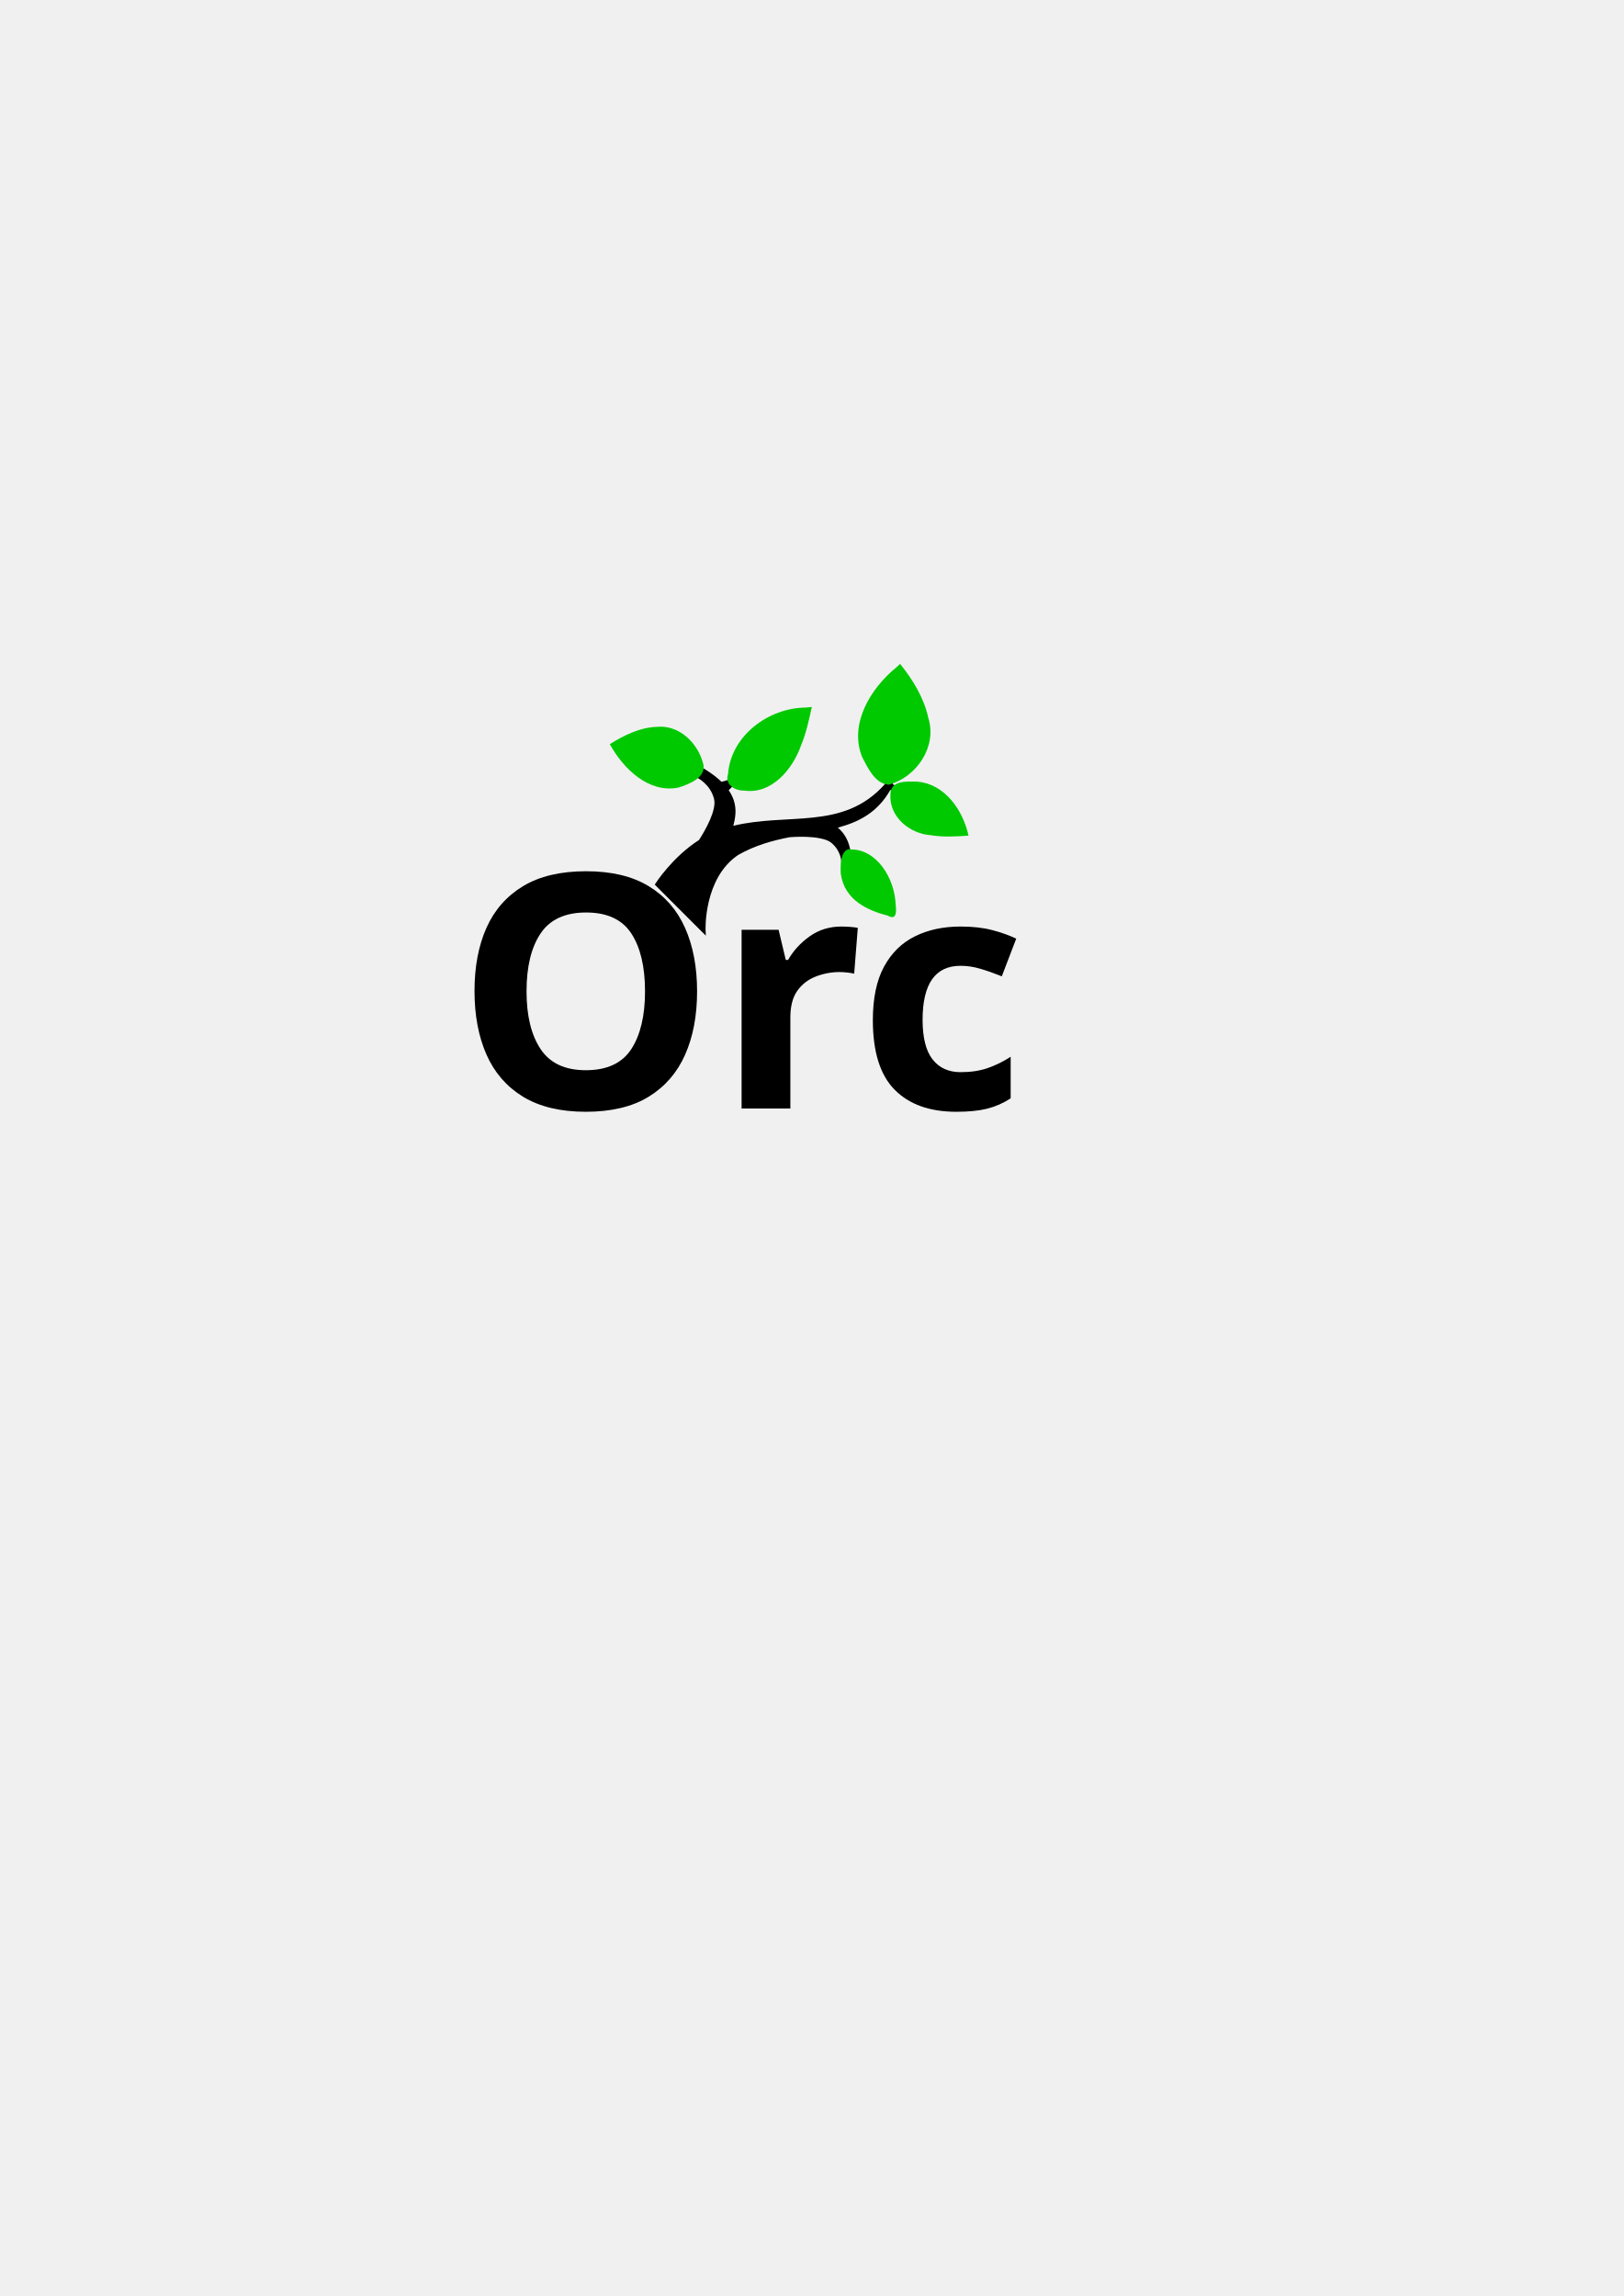
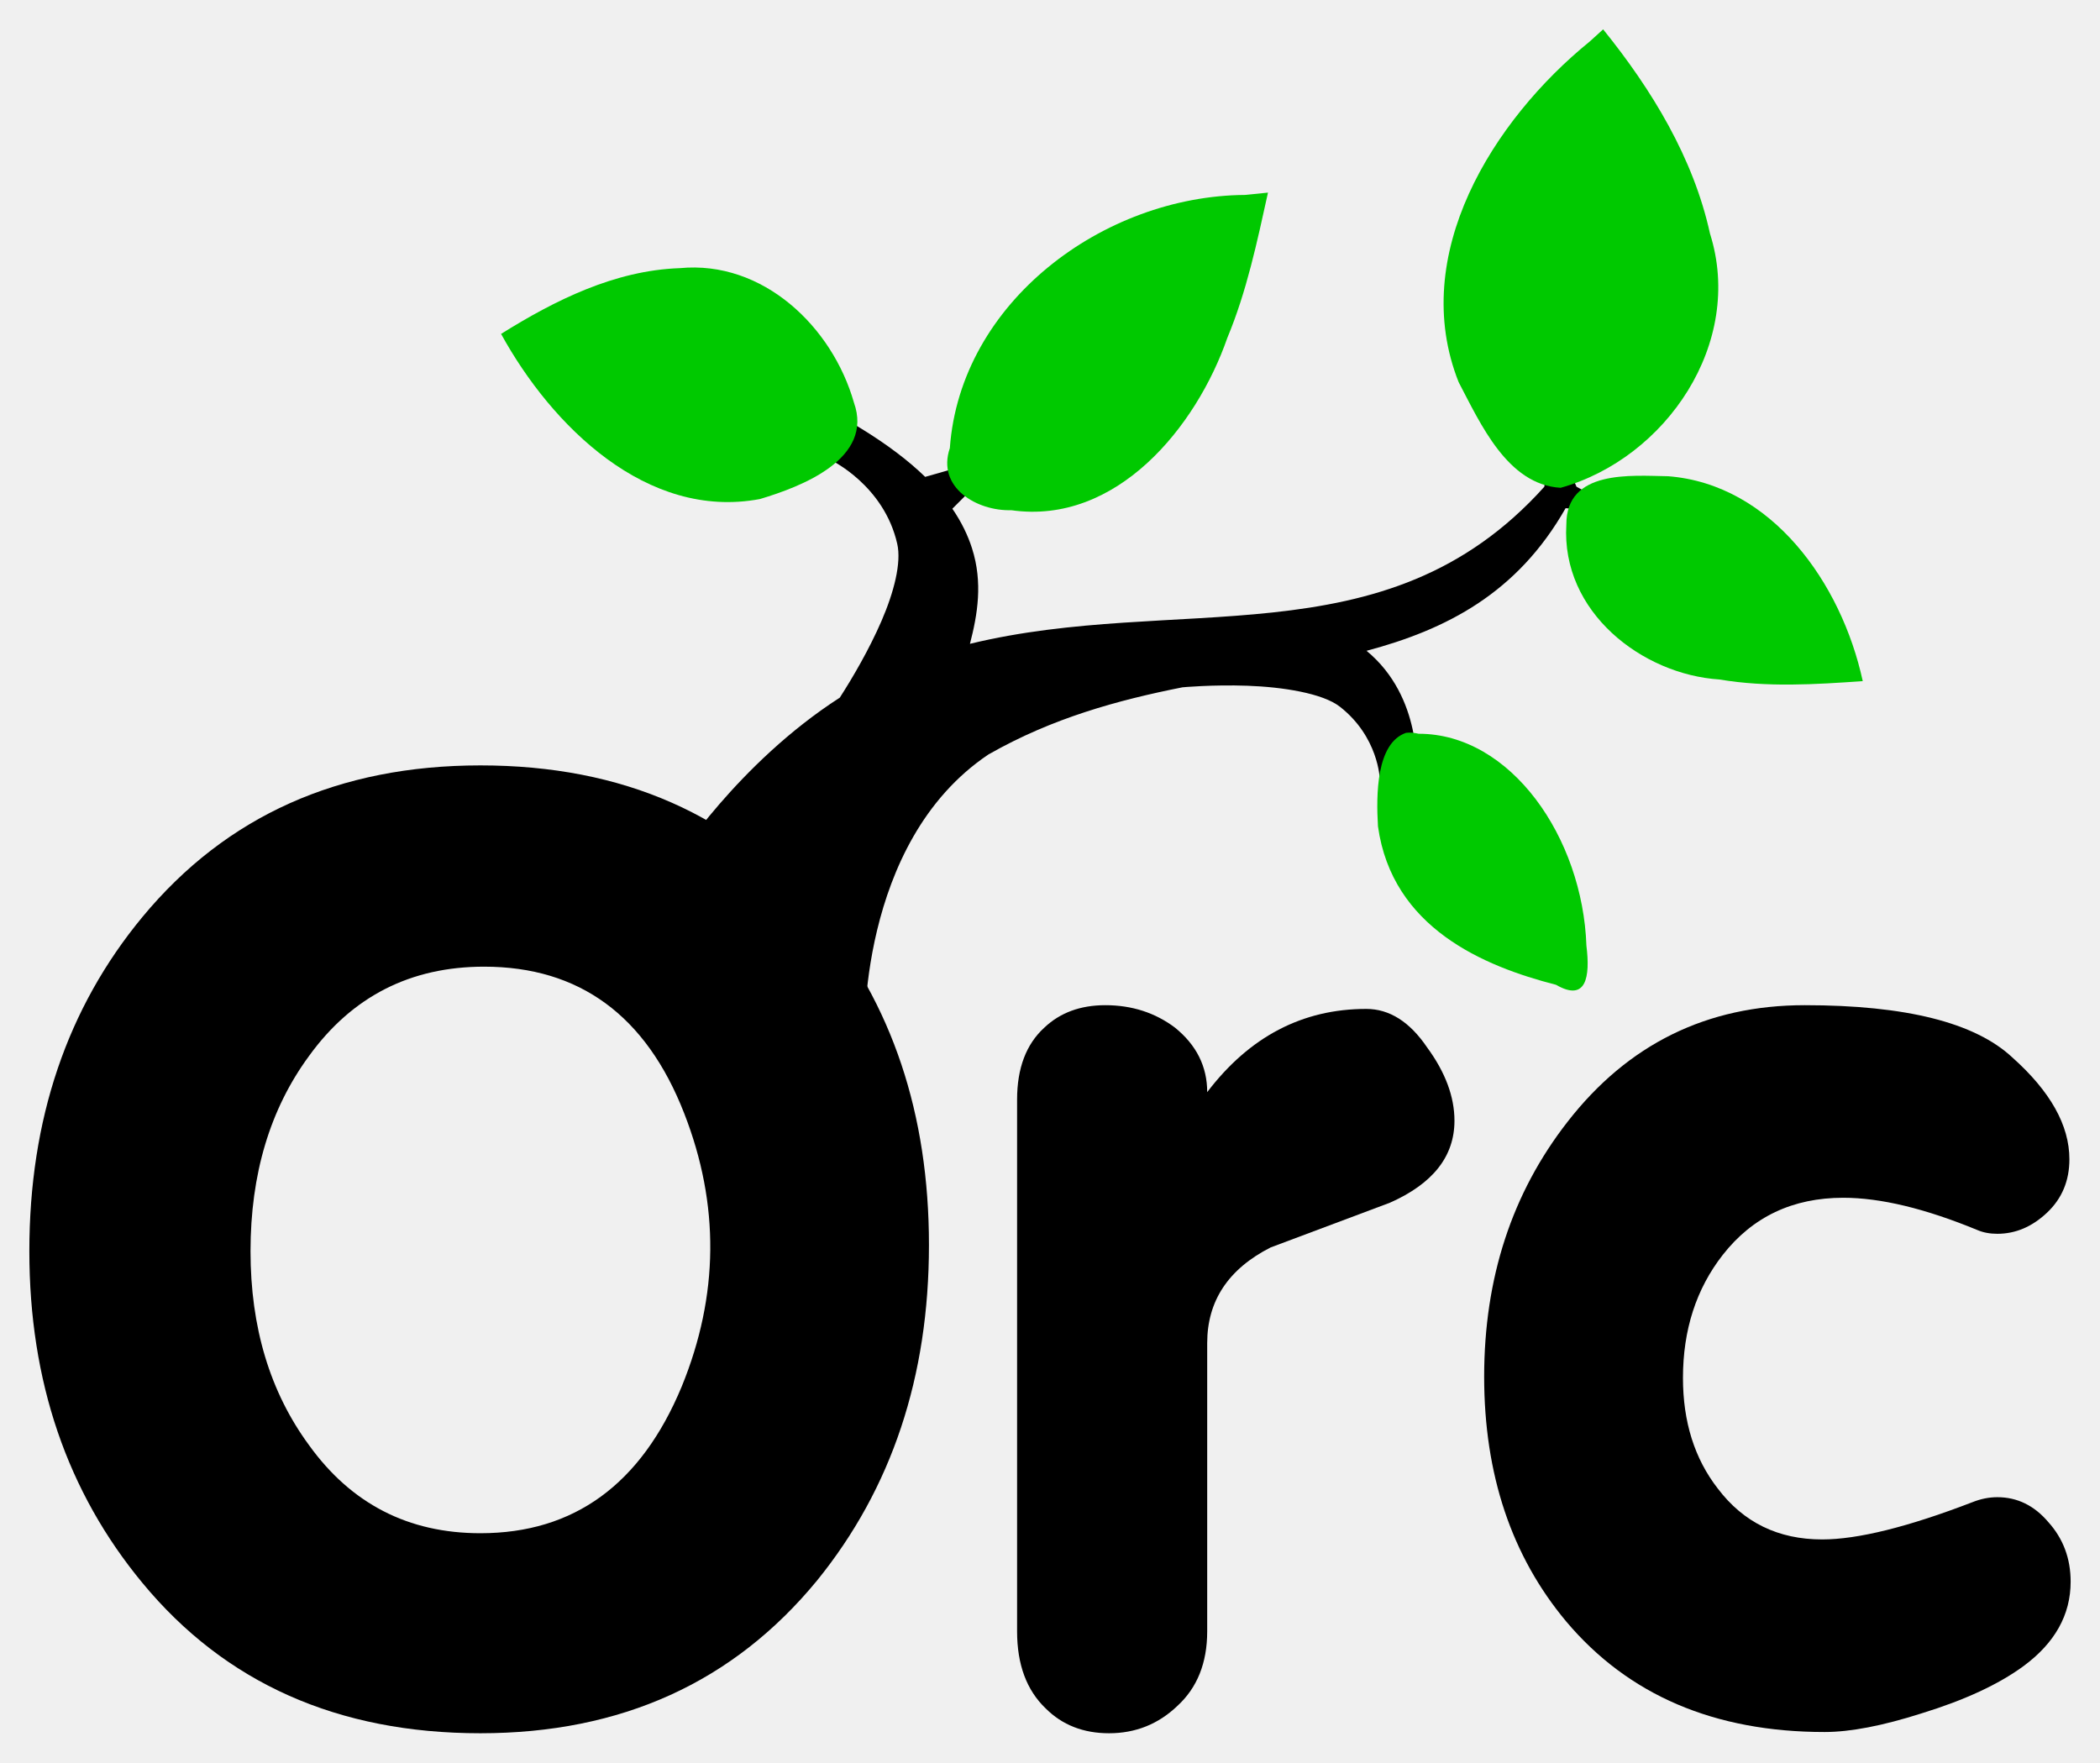
- <svg xmlns="http://www.w3.org/2000/svg" width="744.094" height="1052.362" id="svg4217">
-   <defs id="defs4219">
-     <linearGradient id="linearGradient5101">
-       <stop style="stop-color:#000000;stop-opacity:1;" offset="0" id="stop5103" />
-       <stop style="stop-color:#ffffff;stop-opacity:1;" offset="1" id="stop5105" />
-     </linearGradient>
-     <clipPath clipPathUnits="userSpaceOnUse" id="clipPath3353">
-       <path style="opacity:1;fill:#ffffff;fill-opacity:1;fill-rule:nonzero;stroke:#000000;stroke-width:3.318;stroke-linecap:butt;stroke-linejoin:miter;marker:none;marker-start:none;marker-mid:none;marker-end:none;stroke-miterlimit:4;stroke-dasharray:none;stroke-dashoffset:0;stroke-opacity:1;visibility:visible;display:inline;overflow:visible;enable-background:accumulate" id="path3347" d="M -34.345,476.575 A 173.746,76.772 0 1 1 -381.838,476.575 A 173.746,76.772 0 1 1 -34.345,476.575 z" transform="matrix(2.413428,0,0,3.646178,870.9192,-1189.382)" />
-     </clipPath>
-     <filter id="filter3464">
-       <feGaussianBlur stdDeviation="6.929" id="feGaussianBlur3466" />
-     </filter>
-   </defs>
-   <g id="layer1">
-     <rect style="opacity:1;fill:none;fill-opacity:1;fill-rule:nonzero;stroke:none;stroke-width:20;stroke-linecap:butt;stroke-linejoin:miter;marker:none;marker-start:none;marker-mid:none;marker-end:none;stroke-miterlimit:4;stroke-dasharray:none;stroke-dashoffset:0;stroke-opacity:1;visibility:visible;display:inline;overflow:visible;enable-background:accumulate" id="rect3450" width="280" height="280" x="208.561" y="274.193" />
-     <path style="fill:#000000;fill-opacity:1;fill-rule:nonzero;stroke:none;stroke-width:5;stroke-linecap:butt;stroke-linejoin:miter;marker:none;marker-start:none;marker-mid:none;marker-end:none;stroke-miterlimit:4;stroke-dasharray:none;stroke-dashoffset:0;stroke-opacity:1;visibility:visible;display:inline;overflow:visible;enable-background:accumulate" d="M 322.188 352.062 L 321.625 352.531 L 319.094 354.688 L 317.938 355.688 L 319.312 356.344 C 319.312 356.344 325.689 359.378 327.281 366.438 C 327.796 368.718 326.889 372.254 325.375 375.75 C 323.884 379.192 321.882 382.611 320.344 385 C 308.039 392.916 300.5 404.781 300.5 404.781 L 300.062 405.469 L 300.625 406.031 L 321.625 427.031 L 323.469 428.844 L 323.344 426.281 C 323.344 426.281 322.381 402.525 338.312 391.844 C 338.333 391.832 338.354 391.824 338.375 391.812 C 346.022 387.461 353.929 385.297 361.719 383.75 C 361.719 383.75 365.331 383.413 369.562 383.562 C 373.794 383.712 378.632 384.464 380.719 386.094 C 385.377 389.732 385.531 394.781 385.531 394.781 L 385.562 396.125 L 386.844 395.688 L 389.25 394.875 L 389.875 394.688 L 389.938 394.031 C 389.938 394.031 390.757 384.963 383.938 379.344 C 393.562 376.783 402.132 372.406 407.969 362.125 L 410.25 362.312 L 410.25 360.062 L 409.281 359.531 L 408.312 357.25 L 405.562 357.719 L 405.406 359.531 C 395.724 370.307 384.617 373.428 372.562 374.719 C 360.925 375.965 348.465 375.487 336.062 378.5 C 336.984 374.939 337.632 371.101 336.312 366.969 C 335.809 365.393 335.041 363.793 333.938 362.188 L 336.719 359.406 L 335.156 357.062 L 330.656 358.344 C 328.642 356.388 326.062 354.424 322.812 352.438 L 322.188 352.062 z " id="path3358" />
-     <text xml:space="preserve" style="font-size:16px;font-style:normal;font-variant:normal;font-weight:bold;font-stretch:normal;text-align:center;line-height:100%;writing-mode:lr-tb;text-anchor:middle;fill:#000000;fill-opacity:1;stroke:none;stroke-width:1px;stroke-linecap:butt;stroke-linejoin:miter;stroke-opacity:1;font-family:MgOpen Modata;-inkscape-font-specification:MgOpen Modata Bold" x="349.952" y="508.078" id="text2437">
-       <tspan id="tspan2439" x="349.952" y="508.078" style="font-size:150px;font-style:normal;font-variant:normal;font-weight:bold;font-stretch:normal;font-family:MgOpen Modata;-inkscape-font-specification:MgOpen Modata Bold;fill:#000000;fill-opacity:1">Orc</tspan>
-     </text>
-     <path style="fill:#00c900;fill-opacity:1;fill-rule:nonzero;stroke:none;stroke-width:10;stroke-linecap:butt;stroke-linejoin:miter;marker:none;marker-start:none;marker-mid:none;marker-end:none;stroke-miterlimit:4;stroke-dasharray:none;stroke-dashoffset:0;stroke-opacity:1;visibility:visible;overflow:visible;enable-background:accumulate" d="M 410.891,305.772 C 399.17,315.29 388.967,331.577 395.053,346.908 C 397.696,351.931 400.952,359.299 407.368,359.663 C 420.129,356.089 429.573,342.153 425.397,328.97 C 423.399,319.838 418.372,311.589 412.498,304.315 C 411.963,304.8 411.427,305.286 410.891,305.772 z" id="path2453" />
-     <path style="fill:#00c900;fill-opacity:1;fill-rule:nonzero;stroke:none;stroke-width:10;stroke-linecap:butt;stroke-linejoin:miter;marker:none;marker-start:none;marker-mid:none;marker-end:none;stroke-miterlimit:4;stroke-dasharray:none;stroke-dashoffset:0;stroke-opacity:1;visibility:visible;overflow:visible;enable-background:accumulate" d="M 301.018,333.145 C 293.181,333.419 285.968,337.014 279.456,341.083 C 285.554,352.187 297.056,363.588 310.706,361.02 C 315.706,359.523 324.486,356.173 322.049,349.364 C 319.45,340.234 311.08,332.17 301.018,333.145 z" id="path2455" />
-     <path style="fill:#00c900;fill-opacity:1;fill-rule:nonzero;stroke:none;stroke-width:10;stroke-linecap:butt;stroke-linejoin:miter;marker:none;marker-start:none;marker-mid:none;marker-end:none;stroke-miterlimit:4;stroke-dasharray:none;stroke-dashoffset:0;stroke-opacity:1;visibility:visible;overflow:visible;enable-background:accumulate" d="M 388.7,389.247 C 385.115,390.487 385.082,396.715 385.315,400.544 C 387.031,412.799 398.065,417.429 406.804,419.665 C 410.466,421.778 410.945,418.719 410.478,414.95 C 410.027,401.893 401.347,389.348 390.23,389.36 C 389.728,389.245 389.21,389.178 388.7,389.247 z" id="path2457" />
-     <path style="fill:#00c900;fill-opacity:1;fill-rule:nonzero;stroke:none;stroke-width:10;stroke-linecap:butt;stroke-linejoin:miter;marker:none;marker-start:none;marker-mid:none;marker-end:none;stroke-miterlimit:4;stroke-dasharray:none;stroke-dashoffset:0;stroke-opacity:1;visibility:visible;overflow:visible;enable-background:accumulate" d="M 369.257,324.306 C 352.177,324.426 334.905,337.225 333.632,354.868 C 332.01,359.652 336.928,362.488 341.038,362.368 C 353.775,364.188 363.403,352.296 367.132,341.556 C 369.469,335.95 370.726,329.971 372.038,324.025 C 371.111,324.118 370.184,324.212 369.257,324.306 z" id="path2459" />
-     <path style="fill:#00c900;fill-opacity:1;fill-rule:nonzero;stroke:none;stroke-width:10;stroke-linecap:butt;stroke-linejoin:miter;marker:none;marker-start:none;marker-mid:none;marker-end:none;stroke-miterlimit:4;stroke-dasharray:none;stroke-dashoffset:0;stroke-opacity:1;visibility:visible;overflow:visible;enable-background:accumulate" d="M 420.355,358.267 C 415.889,358.199 408.033,357.438 408.056,364.109 C 407.413,374.654 417.189,382.2 426.545,382.807 C 432.28,383.771 438.081,383.407 443.837,383.004 C 441.263,371.13 432.82,359.245 420.355,358.267 z" id="path2463" />
+ <svg xmlns="http://www.w3.org/2000/svg" width="253.511" height="212.8" id="svg4217" version="1.1">
+   <defs id="defs4219" />
+   <g id="layer1" transform="translate(-218.967,-300.7712)">
+     <path style="fill:#000000;fill-opacity:1;fill-rule:nonzero;stroke:none;stroke-width:5;marker:none;visibility:visible;display:inline;overflow:visible;enable-background:accumulate" d="m 322.188,352.062 -0.562,0.469 -2.531,2.156 -1.156,1 1.375,0.656 c 0,0 6.376,3.035 7.969,10.094 0.515,2.281 -0.392,5.816 -1.906,9.312 -1.491,3.442 -3.493,6.861 -5.031,9.25 C 308.039,392.916 300.5,404.781 300.5,404.781 l -0.438,0.688 0.562,0.562 21,21 1.844,1.812 -0.125,-2.562 c 0,0 -0.963,-23.757 14.969,-34.438 0.021,-0.012 0.042,-0.019 0.062,-0.031 7.647,-4.352 15.554,-6.516 23.344,-8.062 0,0 3.612,-0.337 7.844,-0.188 4.231,0.149 9.07,0.902 11.156,2.531 4.658,3.638 4.812,8.688 4.812,8.688 l 0.031,1.344 1.281,-0.438 2.406,-0.812 0.625,-0.188 0.062,-0.656 c 0,0 0.82,-9.068 -6,-14.688 9.624,-2.561 18.194,-6.938 24.031,-17.219 l 2.281,0.188 0,-2.25 -0.969,-0.531 -0.969,-2.281 -2.75,0.469 -0.156,1.812 c -9.683,10.775 -20.789,13.897 -32.844,15.188 -11.637,1.246 -24.097,0.768 -36.5,3.781 0.922,-3.561 1.569,-7.399 0.25,-11.531 -0.503,-1.576 -1.272,-3.176 -2.375,-4.781 l 2.781,-2.781 -1.562,-2.344 -4.5,1.281 c -2.014,-1.955 -4.594,-3.92 -7.844,-5.906 l -0.625,-0.375 z" id="path3358" />
+     <g style="font-size:16px;font-style:normal;font-variant:normal;font-weight:bold;font-stretch:normal;text-align:center;line-height:100%;writing-mode:lr-tb;text-anchor:middle;fill:#000000;fill-opacity:1;stroke:none;font-family:MgOpen Modata;-inkscape-font-specification:MgOpen Modata Bold" id="text2437">
+       <path d="m 276.96,393.178 c 17.2,1.1e-4 30.8,6 40.8,18 8.9,10.8 13.35,24.1 13.35,39.9 -10e-5,15.9 -4.5,29.4 -13.5,40.5 -10.1,12.3 -23.65,18.45 -40.65,18.45 -17.2,0 -30.8,-6.05 -40.8,-18.15 -9.1,-11 -13.65,-24.35 -13.65,-40.05 0,-15.9 4.55,-29.35 13.65,-40.35 10.1,-12.2 23.7,-18.3 40.8,-18.3 m 0,92.7 c 11.3,2e-5 19.4,-5.9 24.3,-17.7 4.5,-11 4.6,-22 0.3,-33 -4.6,-11.8 -12.65,-17.7 -24.15,-17.7 -8.9,9e-5 -15.95,3.6 -21.15,10.8 -4.7,6.4 -7.05,14.25 -7.05,23.55 -2e-5,9.2 2.35,17 7.05,23.4 5.1,7.1 12,10.65 20.7,10.65" style="font-size:150px;fill:#000000;font-family:MgOpen Modata;-inkscape-font-specification:MgOpen Modata Bold" id="path3087" />
+       <path d="m 341.749,433.528 c 0,-3.8 1.1,-6.7 3.3,-8.7 1.9,-1.8 4.35,-2.7 7.35,-2.7 3.2,9e-5 6,0.9 8.4,2.7 2.6,2.1 3.9,4.7 3.9,7.8 5.1,-6.7 11.5,-10.05 19.2,-10.05 2.8,8e-5 5.25,1.55 7.35,4.65 2.2,3 3.3,5.95 3.3,8.85 -6e-5,4.3 -2.6,7.6 -7.8,9.9 -4.8,1.8 -9.6,3.6 -14.4,5.4 -5.1,2.6 -7.65,6.45 -7.65,11.55 l 0,34.8 c -3e-5,3.8 -1.2,6.8 -3.6,9 -2.3,2.2 -5.05,3.3 -8.25,3.3 -3.1,0 -5.65,-1 -7.65,-3 -2.3,-2.2 -3.45,-5.3 -3.45,-9.3 l 0,-64.2" style="font-size:150px;fill:#000000;font-family:MgOpen Modata;-inkscape-font-specification:MgOpen Modata Bold" id="path3089" />
+       <path d="m 436.834,422.128 c 12.2,9e-5 20.55,2.1 25.05,6.3 4.6,4.1 6.9,8.2 6.9,12.3 -7e-5,2.6 -0.9,4.75 -2.7,6.45 -1.8,1.7 -3.8,2.55 -6,2.55 -0.9,6e-5 -1.7,-0.15 -2.4,-0.45 -6.3,-2.6 -11.7,-3.9 -16.2,-3.9 -6.1,6e-5 -10.95,2.3 -14.55,6.9 -3.2,4.1 -4.8,9.05 -4.8,14.85 -2e-5,5.3 1.4,9.75 4.2,13.35 3.1,4.1 7.3,6.15 12.6,6.15 4.3,2e-5 10.35,-1.5 18.15,-4.5 1,-0.4 2,-0.6 3,-0.6 2.4,3e-5 4.45,1 6.15,3 1.8,2 2.7,4.4 2.7,7.2 -7e-5,4 -1.9,7.4 -5.7,10.2 -3,2.2 -7.1,4.1 -12.3,5.7 -4.7,1.5 -8.6,2.25 -11.7,2.25 -13.3,0 -23.7,-4.45 -31.2,-13.35 -6.6,-7.9 -9.9,-17.75 -9.9,-29.55 0,-11.9 3.35,-22.15 10.05,-30.75 7.3,-9.4 16.85,-14.1 28.65,-14.1" style="font-size:150px;fill:#000000;font-family:MgOpen Modata;-inkscape-font-specification:MgOpen Modata Bold" id="path3091" />
+     </g>
+     <path style="fill:#00c900;fill-opacity:1;fill-rule:nonzero;stroke:none;stroke-width:10;marker:none;visibility:visible;overflow:visible;enable-background:accumulate" d="m 410.891,305.772 c -11.722,9.518 -21.924,25.805 -15.838,41.136 2.643,5.023 5.899,12.391 12.314,12.755 12.761,-3.574 22.205,-17.51 18.029,-30.693 -1.998,-9.132 -7.025,-17.381 -12.899,-24.655 -0.536,0.486 -1.071,0.972 -1.607,1.457 z" id="path2453" />
+     <path style="fill:#00c900;fill-opacity:1;fill-rule:nonzero;stroke:none;stroke-width:10;marker:none;visibility:visible;overflow:visible;enable-background:accumulate" d="m 301.018,333.145 c -7.837,0.273 -15.05,3.869 -21.562,7.938 6.098,11.105 17.6,22.505 31.25,19.938 5,-1.497 13.781,-4.848 11.344,-11.656 -2.599,-9.13 -10.969,-17.194 -21.031,-16.219 z" id="path2455" />
+     <path style="fill:#00c900;fill-opacity:1;fill-rule:nonzero;stroke:none;stroke-width:10;marker:none;visibility:visible;overflow:visible;enable-background:accumulate" d="m 388.7,389.247 c -3.585,1.24 -3.618,7.468 -3.384,11.297 1.715,12.255 12.75,16.884 21.489,19.121 3.661,2.113 4.141,-0.946 3.674,-4.716 -0.451,-13.057 -9.131,-25.602 -20.248,-25.59 -0.501,-0.115 -1.019,-0.182 -1.53,-0.113 z" id="path2457" />
+     <path style="fill:#00c900;fill-opacity:1;fill-rule:nonzero;stroke:none;stroke-width:10;marker:none;visibility:visible;overflow:visible;enable-background:accumulate" d="m 369.257,324.306 c -17.079,0.12 -34.352,12.919 -35.625,30.562 -1.622,4.784 3.296,7.62 7.406,7.5 12.737,1.819 22.365,-10.073 26.094,-20.812 2.337,-5.606 3.594,-11.585 4.906,-17.531 -0.927,0.094 -1.854,0.188 -2.781,0.281 z" id="path2459" />
+     <path style="fill:#00c900;fill-opacity:1;fill-rule:nonzero;stroke:none;stroke-width:10;marker:none;visibility:visible;overflow:visible;enable-background:accumulate" d="m 420.355,358.267 c -4.466,-0.068 -12.322,-0.829 -12.299,5.842 -0.643,10.545 9.132,18.091 18.489,18.698 5.736,0.965 11.536,0.601 17.292,0.197 -2.574,-11.874 -11.018,-23.759 -23.482,-24.737 z" id="path2463" />
  </g>
</svg>
